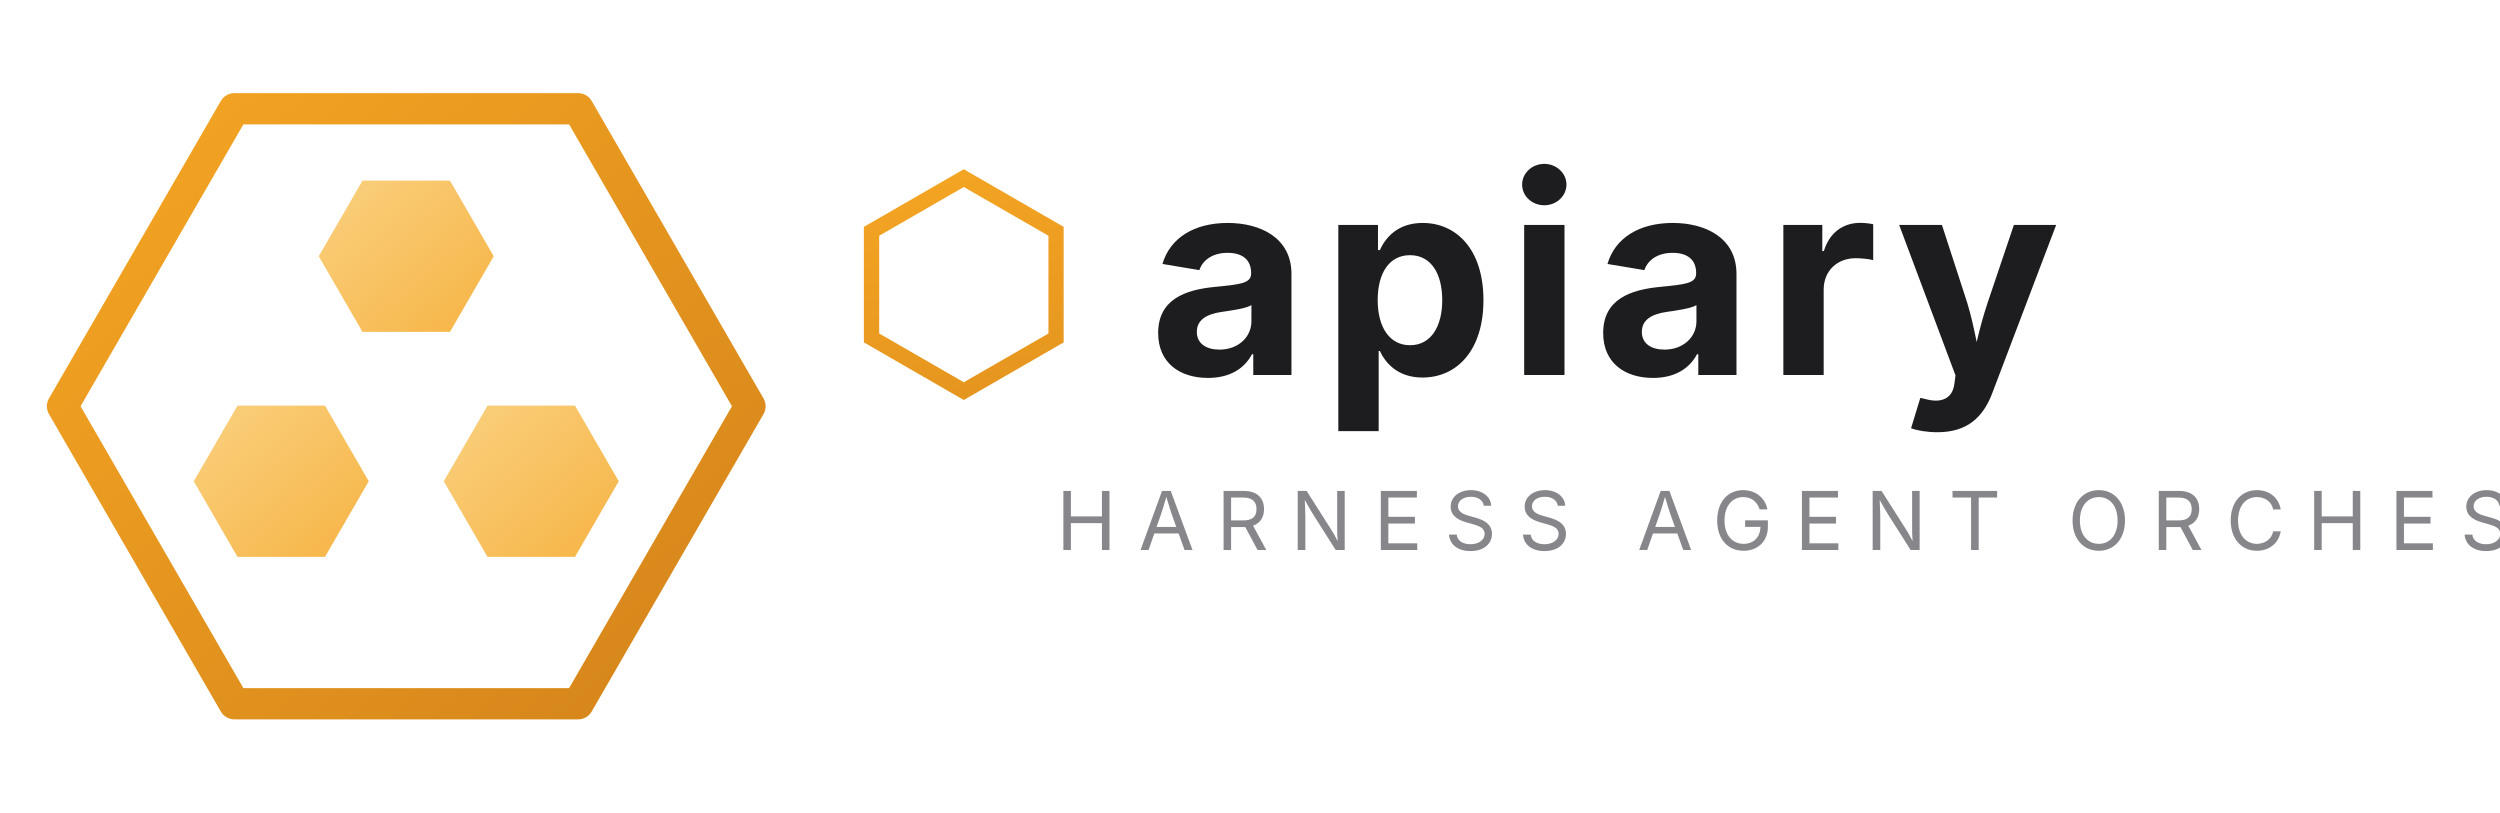
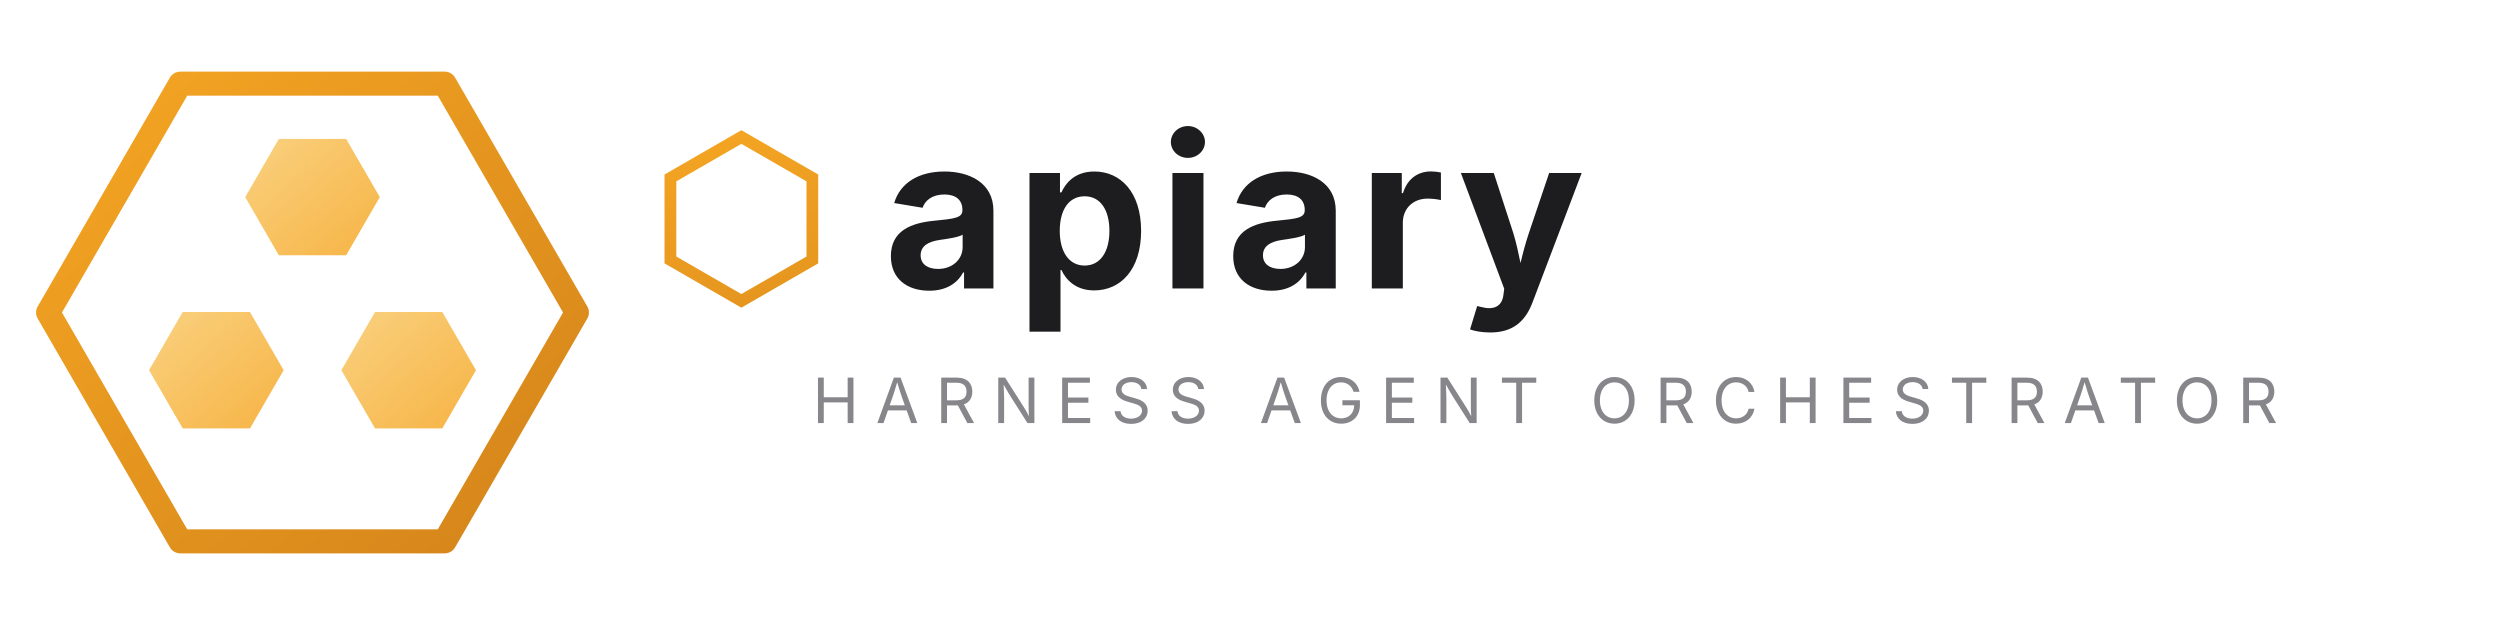
- <svg xmlns="http://www.w3.org/2000/svg" viewBox="20 35 400 130" width="400" height="130">
+ <svg xmlns="http://www.w3.org/2000/svg" viewBox="20 35 520 130" width="520" height="130">
  <defs>
    <linearGradient id="gold" x1="0%" y1="0%" x2="100%" y2="100%">
      <stop offset="0%" stop-color="#F5A623" />
      <stop offset="100%" stop-color="#D4841A" />
    </linearGradient>
    <linearGradient id="goldLight" x1="0%" y1="0%" x2="100%" y2="100%">
      <stop offset="0%" stop-color="#F9C96A" />
      <stop offset="100%" stop-color="#F5A623" />
    </linearGradient>
  </defs>
  <g transform="translate(85, 100)">
    <polygon points="55,0 27.5,47.6 -27.5,47.6 -55,0 -27.5,-47.6 27.5,-47.6" fill="none" stroke="url(#gold)" stroke-width="5" stroke-linejoin="round" />
    <g transform="translate(0, -24)">
      <polygon points="14,0 7,12.1 -7,12.1 -14,0 -7,-12.1 7,-12.1" fill="url(#goldLight)" opacity="0.85" />
    </g>
    <g transform="translate(-20, 12)">
      <polygon points="14,0 7,12.1 -7,12.1 -14,0 -7,-12.1 7,-12.1" fill="url(#goldLight)" opacity="0.85" />
    </g>
    <g transform="translate(20, 12)">
      <polygon points="14,0 7,12.1 -7,12.1 -14,0 -7,-12.1 7,-12.1" fill="url(#goldLight)" opacity="0.85" />
    </g>
  </g>
  <g transform="translate(155, 95)">
    <text font-family="'SF Pro', 'Inter', 'Segoe UI', system-ui, -apple-system, sans-serif" font-size="44" font-weight="700" letter-spacing="2" fill="#1D1D1F">
      <tspan fill="url(#gold)">⬡</tspan>
      <tspan fill="#1D1D1F"> apiary</tspan>
    </text>
  </g>
  <g transform="translate(189, 123)">
    <text font-family="'SF Pro', 'Inter', 'Segoe UI', system-ui, -apple-system, sans-serif" font-size="13" font-weight="400" letter-spacing="3.5" fill="#86868B">
      HARNESS AGENT ORCHESTRATOR
    </text>
  </g>
</svg>
